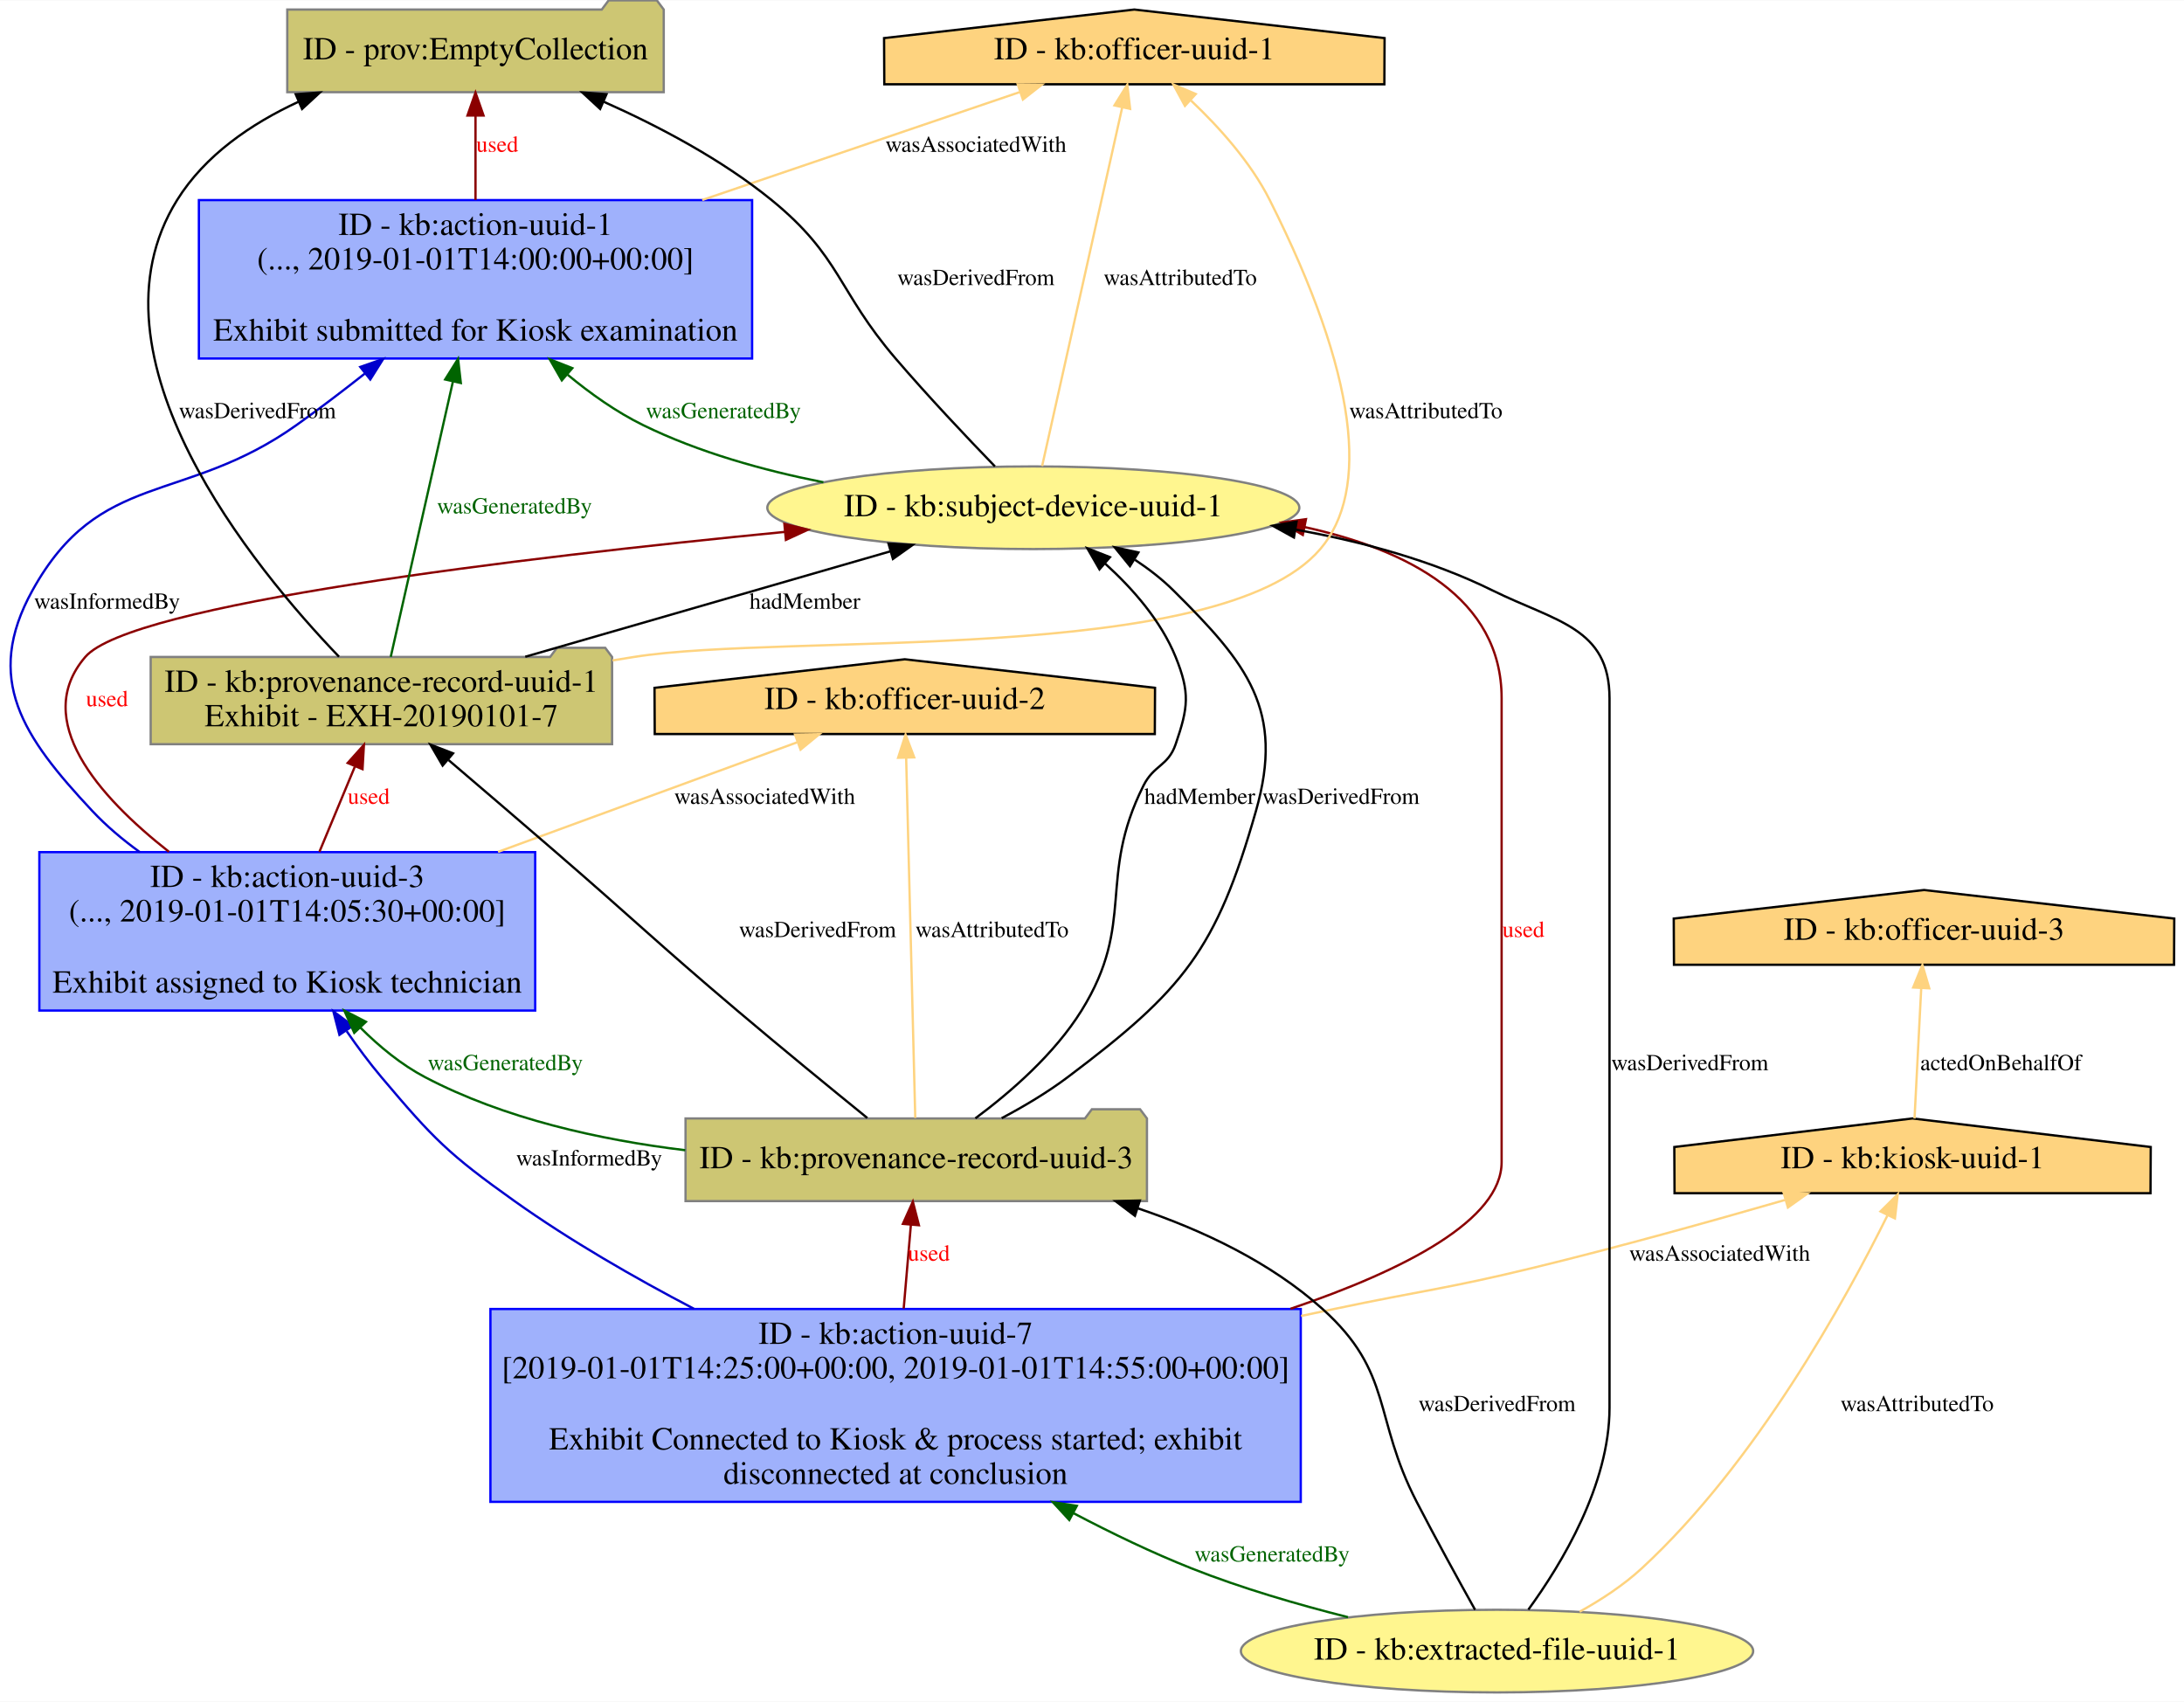
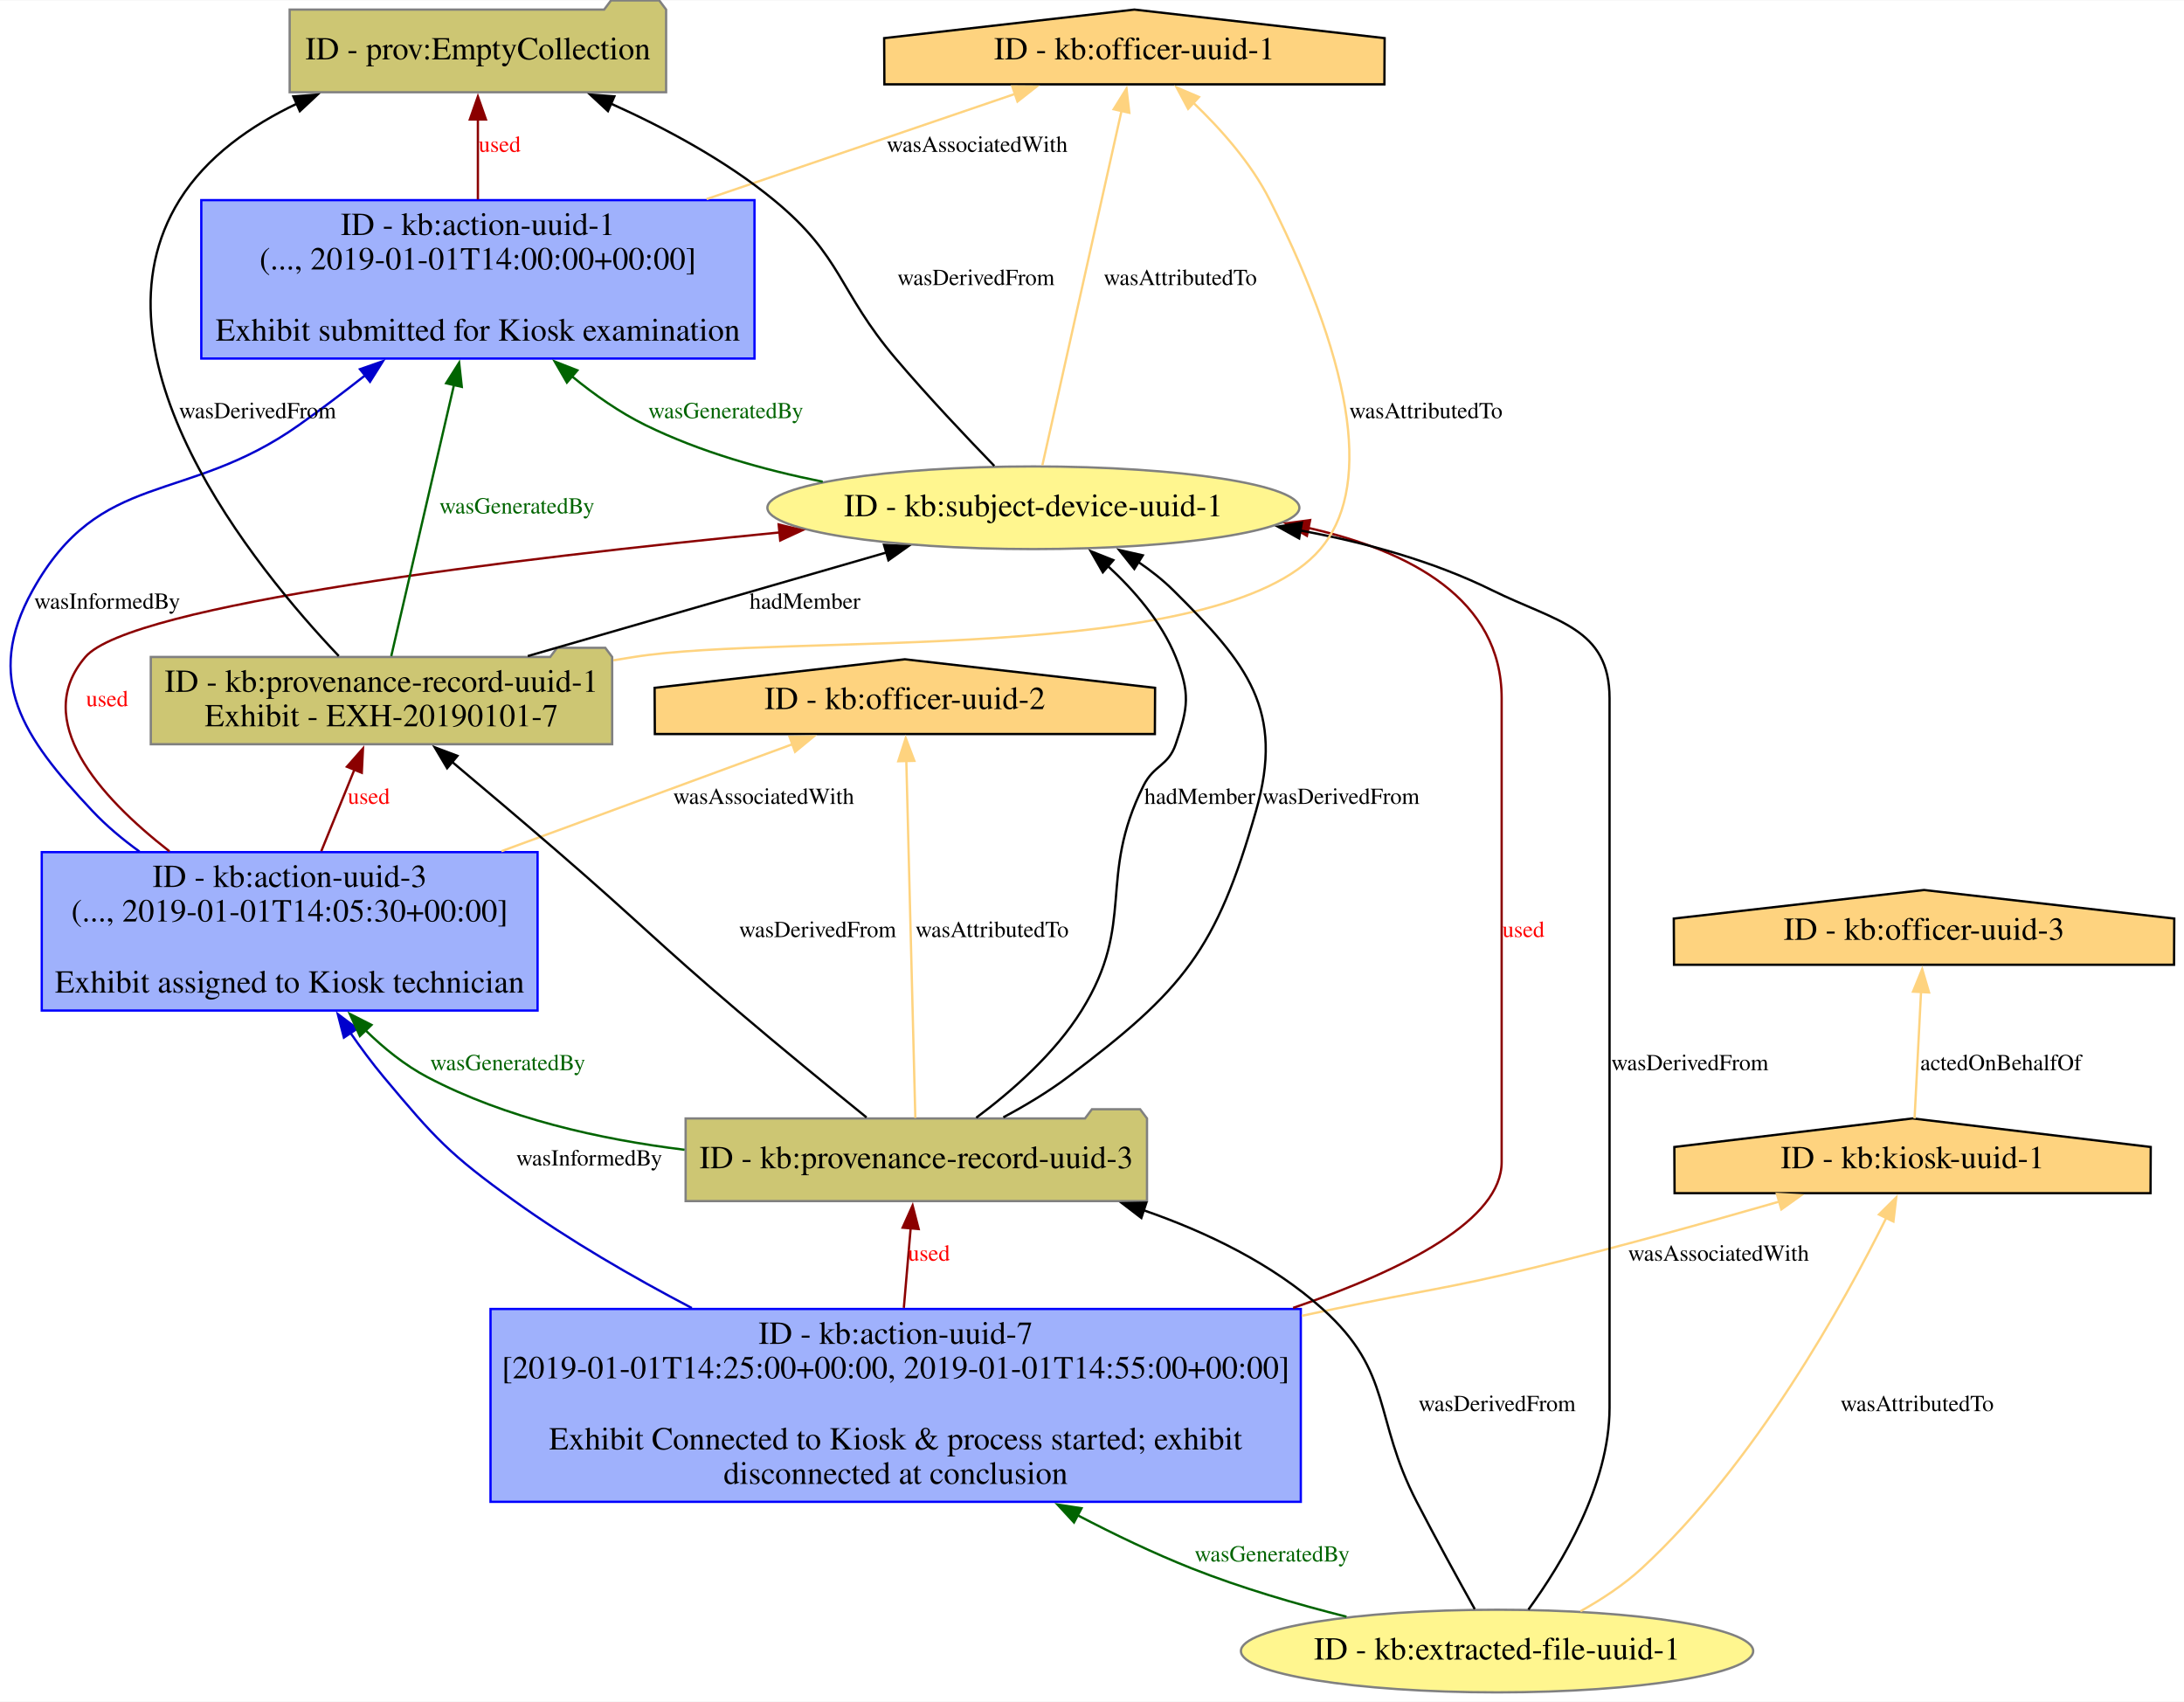
- <svg xmlns="http://www.w3.org/2000/svg" width="951pt" height="741pt" viewBox="0.00 0.00 951.40 741.00">
+ <svg xmlns="http://www.w3.org/2000/svg" width="951pt" height="741pt" viewBox="0.00 0.00 951.45 741.00">
  <g id="graph0" class="graph" transform="scale(1 1) rotate(0) translate(4 737)">
-     <polygon fill="white" stroke="none" points="-4,4 -4,-737 947.4,-737 947.4,4 -4,4" />
+     <polygon fill="white" stroke="none" points="-4,4 -4,-737 947.45,-737 947.45,4 -4,4" />
    <g id="node1" class="node">
-       <polygon fill="#9fb1fc" stroke="#0000ff" points="323.64,-650 82.64,-650 82.64,-581 323.64,-581 323.64,-650" />
-       <text text-anchor="middle" x="203.14" y="-634.8" font-family="Times,serif" font-size="14.00">ID - kb:action-uuid-1</text>
-       <text text-anchor="middle" x="203.14" y="-619.8" font-family="Times,serif" font-size="14.00"> (..., 2019-01-01T14:00:00+00:00]</text>
-       <text text-anchor="middle" x="203.14" y="-588.8" font-family="Times,serif" font-size="14.00">Exhibit submitted for Kiosk examination</text>
+       <polygon fill="#9fb1fc" stroke="#0000ff" points="324.69,-650 83.69,-650 83.69,-581 324.69,-581 324.69,-650" />
+       <text text-anchor="middle" x="204.19" y="-634.8" font-family="Times,serif" font-size="14.00">ID - kb:action-uuid-1</text>
+       <text text-anchor="middle" x="204.19" y="-619.8" font-family="Times,serif" font-size="14.00"> (..., 2019-01-01T14:00:00+00:00]</text>
+       <text text-anchor="middle" x="204.19" y="-588.8" font-family="Times,serif" font-size="14.00">Exhibit submitted for Kiosk examination</text>
    </g>
    <g id="node6" class="node">
-       <polygon fill="#fed37f" stroke="black" points="599.16,-720.56 490.14,-733 381.12,-720.56 381.22,-700.44 599.06,-700.44 599.16,-720.56" />
-       <text text-anchor="middle" x="490.14" y="-711.3" font-family="Times,serif" font-size="14.00">ID - kb:officer-uuid-1</text>
+       <polygon fill="#fed37f" stroke="black" points="599.21,-720.56 490.19,-733 381.18,-720.56 381.28,-700.44 599.11,-700.44 599.21,-720.56" />
+       <text text-anchor="middle" x="490.19" y="-711.3" font-family="Times,serif" font-size="14.00">ID - kb:officer-uuid-1</text>
    </g>
    <g id="edge1" class="edge">
-       <path fill="none" stroke="#fed37f" d="M301.91,-650.05C348.5,-665.88 402.08,-684.08 440.13,-697.01" />
-       <polygon fill="#fed37f" stroke="#fed37f" points="439.35,-700.44 449.94,-700.34 441.6,-693.81 439.35,-700.44" />
-       <text text-anchor="middle" x="421.14" y="-671" font-family="Times,serif" font-size="10.00">wasAssociatedWith</text>
+       <path fill="none" stroke="#fed37f" d="M303.82,-650.46C349.16,-665.92 400.92,-683.57 438.37,-696.33" />
+       <polygon fill="#fed37f" stroke="#fed37f" points="437,-699.56 447.59,-699.48 439.26,-692.94 437,-699.56" />
+       <text text-anchor="middle" x="421.69" y="-671" font-family="Times,serif" font-size="10.00">wasAssociatedWith</text>
    </g>
    <g id="node12" class="node">
-       <polygon fill="#cdc673" stroke="#808080" points="285.14,-733 282.14,-737 261.14,-737 258.14,-733 121.14,-733 121.14,-697 285.14,-697 285.14,-733" />
-       <text text-anchor="middle" x="203.14" y="-711.3" font-family="Times,serif" font-size="14.00">ID - prov:EmptyCollection</text>
+       <polygon fill="#cdc673" stroke="#808080" points="286.19,-733 283.19,-737 262.19,-737 259.19,-733 122.19,-733 122.19,-697 286.19,-697 286.19,-733" />
+       <text text-anchor="middle" x="204.19" y="-711.3" font-family="Times,serif" font-size="14.00">ID - prov:EmptyCollection</text>
    </g>
    <g id="edge2" class="edge">
-       <path fill="none" stroke="#8b0000" d="M203.14,-650.05C203.14,-661.99 203.14,-675.28 203.14,-686.64" />
-       <polygon fill="#8b0000" stroke="#8b0000" points="199.64,-686.83 203.14,-696.83 206.64,-686.83 199.64,-686.83" />
-       <text text-anchor="middle" x="212.64" y="-671" font-family="Times,serif" font-size="10.00" fill="red">used</text>
+       <path fill="none" stroke="#8b0000" d="M204.19,-650.33C204.19,-661.68 204.19,-674.22 204.19,-685.15" />
+       <polygon fill="#8b0000" stroke="#8b0000" points="200.69,-685.14 204.19,-695.14 207.69,-685.14 200.69,-685.14" />
+       <text text-anchor="middle" x="213.69" y="-671" font-family="Times,serif" font-size="10.00" fill="red">used</text>
    </g>
    <g id="node2" class="node">
-       <polygon fill="#9fb1fc" stroke="#0000ff" points="229.14,-366 13.14,-366 13.14,-297 229.14,-297 229.14,-366" />
-       <text text-anchor="middle" x="121.14" y="-350.8" font-family="Times,serif" font-size="14.00">ID - kb:action-uuid-3</text>
-       <text text-anchor="middle" x="121.14" y="-335.8" font-family="Times,serif" font-size="14.00"> (..., 2019-01-01T14:05:30+00:00]</text>
-       <text text-anchor="middle" x="121.14" y="-304.8" font-family="Times,serif" font-size="14.00">Exhibit assigned to Kiosk technician</text>
+       <polygon fill="#9fb1fc" stroke="#0000ff" points="230.19,-366 14.19,-366 14.19,-297 230.19,-297 230.19,-366" />
+       <text text-anchor="middle" x="122.19" y="-350.8" font-family="Times,serif" font-size="14.00">ID - kb:action-uuid-3</text>
+       <text text-anchor="middle" x="122.19" y="-335.8" font-family="Times,serif" font-size="14.00"> (..., 2019-01-01T14:05:30+00:00]</text>
+       <text text-anchor="middle" x="122.19" y="-304.8" font-family="Times,serif" font-size="14.00">Exhibit assigned to Kiosk technician</text>
    </g>
    <g id="edge3" class="edge">
-       <path fill="none" stroke="#0000cd" d="M56.91,-366C49.41,-371.43 42.27,-377.45 36.14,-384 5.95,-416.29 -11.27,-441.33 10.14,-480 39.35,-532.75 75.97,-517.09 125.14,-552 134.98,-558.99 145.23,-566.79 154.94,-574.45" />
-       <polygon fill="#0000cd" stroke="#0000cd" points="152.94,-577.33 162.94,-580.82 157.3,-571.86 152.94,-577.33" />
-       <text text-anchor="middle" x="42.64" y="-472" font-family="Times,serif" font-size="10.00">wasInformedBy</text>
+       <path fill="none" stroke="#0000cd" d="M56.77,-366.24C49.34,-371.6 42.27,-377.53 36.19,-384 5.92,-416.21 -11.29,-441.37 10.19,-480 39.69,-533.03 76.65,-516.97 126.19,-552 135.75,-558.76 145.68,-566.29 155.14,-573.73" />
+       <polygon fill="#0000cd" stroke="#0000cd" points="152.83,-576.36 162.84,-579.85 157.19,-570.89 152.83,-576.36" />
+       <text text-anchor="middle" x="42.69" y="-472" font-family="Times,serif" font-size="10.00">wasInformedBy</text>
    </g>
    <g id="node7" class="node">
-       <polygon fill="#fed37f" stroke="black" points="499.16,-437.56 390.14,-450 281.12,-437.56 281.22,-417.44 499.06,-417.44 499.16,-437.56" />
-       <text text-anchor="middle" x="390.14" y="-428.3" font-family="Times,serif" font-size="14.00">ID - kb:officer-uuid-2</text>
+       <polygon fill="#fed37f" stroke="black" points="499.21,-437.56 390.19,-450 281.18,-437.56 281.28,-417.44 499.11,-417.44 499.21,-437.56" />
+       <text text-anchor="middle" x="390.19" y="-428.3" font-family="Times,serif" font-size="14.00">ID - kb:officer-uuid-2</text>
    </g>
    <g id="edge4" class="edge">
-       <path fill="none" stroke="#fed37f" d="M212.96,-366.12C256.79,-382.17 307.35,-400.69 343.22,-413.82" />
-       <polygon fill="#fed37f" stroke="#fed37f" points="342.33,-417.22 352.93,-417.37 344.74,-410.65 342.33,-417.22" />
-       <text text-anchor="middle" x="329.14" y="-387" font-family="Times,serif" font-size="10.00">wasAssociatedWith</text>
+       <path fill="none" stroke="#fed37f" d="M214.42,-366.4C257.1,-382.08 306.05,-400.08 341.44,-413.08" />
+       <polygon fill="#fed37f" stroke="#fed37f" points="339.95,-416.26 350.55,-416.43 342.37,-409.69 339.95,-416.26" />
+       <text text-anchor="middle" x="328.69" y="-387" font-family="Times,serif" font-size="10.00">wasAssociatedWith</text>
    </g>
    <g id="node9" class="node">
-       <polygon fill="#cdc673" stroke="#808080" points="262.64,-451 259.64,-455 238.64,-455 235.64,-451 61.64,-451 61.64,-413 262.64,-413 262.64,-451" />
-       <text text-anchor="middle" x="162.14" y="-435.8" font-family="Times,serif" font-size="14.00">ID - kb:provenance-record-uuid-1</text>
-       <text text-anchor="middle" x="162.14" y="-420.8" font-family="Times,serif" font-size="14.00">Exhibit - EXH-20190101-7</text>
+       <polygon fill="#cdc673" stroke="#808080" points="262.69,-451 259.69,-455 238.69,-455 235.69,-451 61.69,-451 61.69,-413 262.69,-413 262.69,-451" />
+       <text text-anchor="middle" x="162.19" y="-435.8" font-family="Times,serif" font-size="14.00">ID - kb:provenance-record-uuid-1</text>
+       <text text-anchor="middle" x="162.19" y="-420.8" font-family="Times,serif" font-size="14.00">Exhibit - EXH-20190101-7</text>
    </g>
    <g id="edge5" class="edge">
-       <path fill="none" stroke="#8b0000" d="M135.14,-366.12C140.16,-378.19 145.77,-391.66 150.56,-403.18" />
-       <polygon fill="#8b0000" stroke="#8b0000" points="147.46,-404.83 154.53,-412.72 153.92,-402.14 147.46,-404.83" />
-       <text text-anchor="middle" x="156.64" y="-387" font-family="Times,serif" font-size="10.00" fill="red">used</text>
+       <path fill="none" stroke="#8b0000" d="M135.96,-366.4C140.67,-378 145.9,-390.87 150.44,-402.04" />
+       <polygon fill="#8b0000" stroke="#8b0000" points="147.13,-403.2 154.13,-411.14 153.61,-400.56 147.13,-403.2" />
+       <text text-anchor="middle" x="156.69" y="-387" font-family="Times,serif" font-size="10.00" fill="red">used</text>
    </g>
    <g id="node11" class="node">
-       <ellipse fill="#fff68f" stroke="#808080" cx="446.14" cy="-516" rx="115.88" ry="18" />
-       <text text-anchor="middle" x="446.14" y="-512.3" font-family="Times,serif" font-size="14.00">ID - kb:subject-device-uuid-1</text>
+       <ellipse fill="#fff68f" stroke="#808080" cx="446.19" cy="-516" rx="115.88" ry="18" />
+       <text text-anchor="middle" x="446.19" y="-512.3" font-family="Times,serif" font-size="14.00">ID - kb:subject-device-uuid-1</text>
    </g>
    <g id="edge6" class="edge">
-       <path fill="none" stroke="#8b0000" d="M69.59,-366.15C38.71,-390.4 9.63,-423.56 33.14,-451 52.84,-473.99 222.37,-494.2 338.01,-505.49" />
-       <polygon fill="#8b0000" stroke="#8b0000" points="337.69,-508.97 347.98,-506.45 338.36,-502.01 337.69,-508.97" />
-       <text text-anchor="middle" x="42.64" y="-429.5" font-family="Times,serif" font-size="10.00" fill="red">used</text>
+       <path fill="none" stroke="#8b0000" d="M69.83,-366.34C38.78,-390.54 9.67,-423.55 33.19,-451 52.76,-473.83 220.08,-493.92 335.65,-505.25" />
+       <polygon fill="#8b0000" stroke="#8b0000" points="335.22,-508.73 345.51,-506.21 335.9,-501.76 335.22,-508.73" />
+       <text text-anchor="middle" x="42.69" y="-429.5" font-family="Times,serif" font-size="10.00" fill="red">used</text>
    </g>
    <g id="node3" class="node">
-       <polygon fill="#9fb1fc" stroke="#0000ff" points="562.64,-167 209.64,-167 209.64,-83 562.64,-83 562.64,-167" />
-       <text text-anchor="middle" x="386.14" y="-151.8" font-family="Times,serif" font-size="14.00">ID - kb:action-uuid-7</text>
-       <text text-anchor="middle" x="386.14" y="-136.8" font-family="Times,serif" font-size="14.00"> [2019-01-01T14:25:00+00:00, 2019-01-01T14:55:00+00:00]</text>
-       <text text-anchor="middle" x="386.14" y="-105.8" font-family="Times,serif" font-size="14.00">Exhibit Connected to Kiosk &amp; process started; exhibit </text>
-       <text text-anchor="middle" x="386.14" y="-90.8" font-family="Times,serif" font-size="14.00">disconnected at conclusion</text>
+       <polygon fill="#9fb1fc" stroke="#0000ff" points="562.69,-167 209.69,-167 209.69,-83 562.69,-83 562.69,-167" />
+       <text text-anchor="middle" x="386.19" y="-151.8" font-family="Times,serif" font-size="14.00">ID - kb:action-uuid-7</text>
+       <text text-anchor="middle" x="386.19" y="-136.8" font-family="Times,serif" font-size="14.00"> [2019-01-01T14:25:00+00:00, 2019-01-01T14:55:00+00:00]</text>
+       <text text-anchor="middle" x="386.19" y="-105.8" font-family="Times,serif" font-size="14.00">Exhibit Connected to Kiosk &amp; process started; exhibit </text>
+       <text text-anchor="middle" x="386.19" y="-90.8" font-family="Times,serif" font-size="14.00">disconnected at conclusion</text>
    </g>
    <g id="edge7" class="edge">
-       <path fill="none" stroke="#0000cd" d="M298.29,-167.1C272.29,-180.69 244.32,-196.79 220.14,-214 191.45,-234.42 184.85,-241.08 162.14,-268 156.9,-274.21 151.78,-281.11 147.02,-288.01" />
-       <polygon fill="#0000cd" stroke="#0000cd" points="143.87,-286.42 141.21,-296.68 149.68,-290.32 143.87,-286.42" />
-       <text text-anchor="middle" x="252.64" y="-229.5" font-family="Times,serif" font-size="10.00">wasInformedBy</text>
+       <path fill="none" stroke="#0000cd" d="M297.39,-167.41C271.63,-180.91 244.04,-196.87 220.19,-214 191.85,-234.36 185.58,-241.23 163.19,-268 158.1,-274.09 153.1,-280.84 148.44,-287.59" />
+       <polygon fill="#0000cd" stroke="#0000cd" points="145.82,-285.21 143.16,-295.46 151.63,-289.11 145.82,-285.21" />
+       <text text-anchor="middle" x="252.69" y="-229.5" font-family="Times,serif" font-size="10.00">wasInformedBy</text>
    </g>
    <g id="node5" class="node">
-       <polygon fill="#fed37f" stroke="black" points="932.91,-237.56 829.14,-250 725.37,-237.56 725.47,-217.44 932.81,-217.44 932.91,-237.56" />
-       <text text-anchor="middle" x="829.14" y="-228.3" font-family="Times,serif" font-size="14.00">ID - kb:kiosk-uuid-1</text>
+       <polygon fill="#fed37f" stroke="black" points="932.96,-237.56 829.19,-250 725.42,-237.56 725.52,-217.44 932.87,-217.44 932.96,-237.56" />
+       <text text-anchor="middle" x="829.19" y="-228.3" font-family="Times,serif" font-size="14.00">ID - kb:kiosk-uuid-1</text>
    </g>
    <g id="edge8" class="edge">
-       <path fill="none" stroke="#fed37f" d="M562.78,-163.97C567.62,-164.99 572.41,-166 577.14,-167 615.78,-175.14 625.77,-175.69 664.14,-185 700.78,-193.89 741.6,-205.25 773.47,-214.46" />
-       <polygon fill="#fed37f" stroke="#fed37f" points="772.9,-217.94 783.48,-217.37 774.86,-211.22 772.9,-217.94" />
-       <text text-anchor="middle" x="745.14" y="-188" font-family="Times,serif" font-size="10.00">wasAssociatedWith</text>
+       <path fill="none" stroke="#fed37f" d="M563.09,-164.02C567.84,-165.03 572.55,-166.02 577.19,-167 615.83,-175.14 625.82,-175.69 664.19,-185 700,-193.68 739.79,-204.74 771.33,-213.83" />
+       <polygon fill="#fed37f" stroke="#fed37f" points="770.09,-217.12 780.67,-216.54 772.04,-210.39 770.09,-217.12" />
+       <text text-anchor="middle" x="744.69" y="-188" font-family="Times,serif" font-size="10.00">wasAssociatedWith</text>
    </g>
    <g id="node10" class="node">
-       <polygon fill="#cdc673" stroke="#808080" points="495.64,-250 492.64,-254 471.64,-254 468.64,-250 294.64,-250 294.64,-214 495.64,-214 495.64,-250" />
-       <text text-anchor="middle" x="395.14" y="-228.3" font-family="Times,serif" font-size="14.00">ID - kb:provenance-record-uuid-3</text>
+       <polygon fill="#cdc673" stroke="#808080" points="495.69,-250 492.69,-254 471.69,-254 468.69,-250 294.69,-250 294.69,-214 495.69,-214 495.69,-250" />
+       <text text-anchor="middle" x="395.19" y="-228.3" font-family="Times,serif" font-size="14.00">ID - kb:provenance-record-uuid-3</text>
    </g>
    <g id="edge9" class="edge">
-       <path fill="none" stroke="#8b0000" d="M389.67,-167.2C390.72,-179.48 391.85,-192.62 392.81,-203.77" />
-       <polygon fill="#8b0000" stroke="#8b0000" points="389.32,-204.09 393.66,-213.75 396.3,-203.49 389.32,-204.09" />
-       <text text-anchor="middle" x="400.64" y="-188" font-family="Times,serif" font-size="10.00" fill="red">used</text>
+       <path fill="none" stroke="#8b0000" d="M389.75,-167.5C390.75,-179.16 391.82,-191.58 392.74,-202.31" />
+       <polygon fill="#8b0000" stroke="#8b0000" points="389.23,-202.42 393.57,-212.08 396.21,-201.82 389.23,-202.42" />
+       <text text-anchor="middle" x="400.69" y="-188" font-family="Times,serif" font-size="10.00" fill="red">used</text>
    </g>
    <g id="edge10" class="edge">
-       <path fill="none" stroke="#8b0000" d="M558.18,-167.09C608.44,-184.17 650.14,-205.91 650.14,-231 650.14,-231 650.14,-231 650.14,-433 650.14,-476.65 609.43,-497.67 564.38,-507.56" />
-       <polygon fill="#8b0000" stroke="#8b0000" points="563.53,-504.16 554.41,-509.56 564.91,-511.02 563.53,-504.16" />
-       <text text-anchor="middle" x="659.64" y="-329" font-family="Times,serif" font-size="10.00" fill="red">used</text>
+       <path fill="none" stroke="#8b0000" d="M559.34,-167.47C609.1,-184.49 650.19,-206.09 650.19,-231 650.19,-231 650.19,-231 650.19,-433 650.19,-476.2 610.33,-497.23 565.84,-507.25" />
+       <polygon fill="#8b0000" stroke="#8b0000" points="565.35,-503.78 556.25,-509.2 566.75,-510.63 565.35,-503.78" />
+       <text text-anchor="middle" x="659.69" y="-329" font-family="Times,serif" font-size="10.00" fill="red">used</text>
    </g>
    <g id="node4" class="node">
-       <ellipse fill="#fff68f" stroke="#808080" cx="648.14" cy="-18" rx="111.58" ry="18" />
-       <text text-anchor="middle" x="648.14" y="-14.3" font-family="Times,serif" font-size="14.00">ID - kb:extracted-file-uuid-1</text>
+       <ellipse fill="#fff68f" stroke="#808080" cx="648.19" cy="-18" rx="111.58" ry="18" />
+       <text text-anchor="middle" x="648.19" y="-14.3" font-family="Times,serif" font-size="14.00">ID - kb:extracted-file-uuid-1</text>
    </g>
    <g id="edge11" class="edge">
-       <path fill="none" stroke="darkgreen" d="M583.21,-32.77C561.23,-38.3 536.78,-45.42 515.14,-54 498.05,-60.77 480.35,-69.28 463.74,-78.02" />
-       <polygon fill="darkgreen" stroke="darkgreen" points="461.8,-75.09 454.63,-82.89 465.1,-81.26 461.8,-75.09" />
-       <text text-anchor="middle" x="550.14" y="-57" font-family="Times,serif" font-size="10.00" fill="darkgreen">wasGeneratedBy</text>
+       <path fill="none" stroke="darkgreen" d="M582.59,-32.95C560.78,-38.45 536.61,-45.51 515.19,-54 498.62,-60.57 481.46,-68.78 465.29,-77.24" />
+       <polygon fill="darkgreen" stroke="darkgreen" points="463.88,-74.02 456.69,-81.81 467.17,-80.2 463.88,-74.02" />
+       <text text-anchor="middle" x="550.19" y="-57" font-family="Times,serif" font-size="10.00" fill="darkgreen">wasGeneratedBy</text>
    </g>
    <g id="edge12" class="edge">
-       <path fill="none" stroke="#fed37f" d="M684.12,-35.15C693.53,-40.36 703.23,-46.71 711.14,-54 761.02,-100 800.08,-171.14 818.16,-207.64" />
-       <polygon fill="#fed37f" stroke="#fed37f" points="815.18,-209.51 822.7,-216.97 821.47,-206.45 815.18,-209.51" />
-       <text text-anchor="middle" x="831.14" y="-122.5" font-family="Times,serif" font-size="10.00">wasAttributedTo</text>
+       <path fill="none" stroke="#fed37f" d="M684.51,-35.34C693.8,-40.51 703.38,-46.79 711.19,-54 760.65,-99.61 799.47,-169.93 817.75,-206.7" />
+       <polygon fill="#fed37f" stroke="#fed37f" points="814.56,-208.15 822.09,-215.61 820.86,-205.09 814.56,-208.15" />
+       <text text-anchor="middle" x="831.19" y="-122.5" font-family="Times,serif" font-size="10.00">wasAttributedTo</text>
    </g>
    <g id="edge13" class="edge">
-       <path fill="none" stroke="black" d="M638.57,-36C631.41,-48.83 621.46,-66.91 613.14,-83 594.06,-119.9 603.05,-139.24 572.14,-167 549.54,-187.3 520,-201.3 491.55,-210.9" />
-       <polygon fill="black" stroke="black" points="490.4,-207.59 481.95,-213.98 492.55,-214.25 490.4,-207.59" />
-       <text text-anchor="middle" x="648.14" y="-122.5" font-family="Times,serif" font-size="10.00">wasDerivedFrom</text>
+       <path fill="none" stroke="black" d="M638.47,-36.27C631.32,-49.08 621.45,-67.03 613.19,-83 594.11,-119.9 603.1,-139.24 572.19,-167 550.3,-186.66 521.91,-200.41 494.31,-209.97" />
+       <polygon fill="black" stroke="black" points="493.22,-206.65 484.81,-213.09 495.4,-213.3 493.22,-206.65" />
+       <text text-anchor="middle" x="648.19" y="-122.5" font-family="Times,serif" font-size="10.00">wasDerivedFrom</text>
    </g>
    <g id="edge14" class="edge">
-       <path fill="none" stroke="black" d="M661.79,-36.07C676.29,-55.96 697.14,-90.41 697.14,-124 697.14,-124 697.14,-124 697.14,-433 697.14,-463.82 673.78,-466.35 646.14,-480 619.85,-492.99 589.53,-501.23 560.57,-506.44" />
-       <polygon fill="black" stroke="black" points="559.67,-503.05 550.39,-508.16 560.83,-509.95 559.67,-503.05" />
-       <text text-anchor="middle" x="732.14" y="-271" font-family="Times,serif" font-size="10.00">wasDerivedFrom</text>
+       <path fill="none" stroke="black" d="M661.84,-36.07C676.34,-55.96 697.19,-90.41 697.19,-124 697.19,-124 697.19,-124 697.19,-433 697.19,-463.82 673.83,-466.35 646.19,-480 620.46,-492.72 590.85,-500.88 562.45,-506.11" />
+       <polygon fill="black" stroke="black" points="561.97,-502.64 552.71,-507.78 563.15,-509.54 561.97,-502.64" />
+       <text text-anchor="middle" x="732.19" y="-271" font-family="Times,serif" font-size="10.00">wasDerivedFrom</text>
    </g>
    <g id="node8" class="node">
-       <polygon fill="#fed37f" stroke="black" points="943.16,-337.06 834.14,-349.5 725.12,-337.06 725.22,-316.94 943.06,-316.94 943.16,-337.06" />
-       <text text-anchor="middle" x="834.14" y="-327.8" font-family="Times,serif" font-size="14.00">ID - kb:officer-uuid-3</text>
+       <polygon fill="#fed37f" stroke="black" points="943.21,-337.06 834.19,-349.5 725.18,-337.06 725.28,-316.94 943.11,-316.94 943.21,-337.06" />
+       <text text-anchor="middle" x="834.19" y="-327.8" font-family="Times,serif" font-size="14.00">ID - kb:officer-uuid-3</text>
    </g>
    <g id="edge15" class="edge">
-       <path fill="none" stroke="#fed37f" d="M830.01,-249.98C830.82,-265.71 832.02,-289.24 832.93,-306.81" />
-       <polygon fill="#fed37f" stroke="#fed37f" points="829.43,-307.05 833.44,-316.85 836.42,-306.69 829.43,-307.05" />
-       <text text-anchor="middle" x="867.64" y="-271" font-family="Times,serif" font-size="10.00">actedOnBehalfOf</text>
+       <path fill="none" stroke="#fed37f" d="M830.07,-249.98C830.85,-265.25 832.01,-287.87 832.9,-305.25" />
+       <polygon fill="#fed37f" stroke="#fed37f" points="829.39,-305.23 833.4,-315.04 836.38,-304.87 829.39,-305.23" />
+       <text text-anchor="middle" x="867.69" y="-271" font-family="Times,serif" font-size="10.00">actedOnBehalfOf</text>
    </g>
    <g id="edge16" class="edge">
-       <path fill="none" stroke="darkgreen" d="M166.22,-451.07C172.49,-478.8 184.66,-532.69 193.31,-571" />
-       <polygon fill="darkgreen" stroke="darkgreen" points="189.92,-571.88 195.54,-580.86 196.75,-570.34 189.92,-571.88" />
-       <text text-anchor="middle" x="220.14" y="-513.5" font-family="Times,serif" font-size="10.00" fill="darkgreen">wasGeneratedBy</text>
+       <path fill="none" stroke="darkgreen" d="M166.45,-451.4C172.83,-478.96 185.05,-531.79 193.86,-569.86" />
+       <polygon fill="darkgreen" stroke="darkgreen" points="190.36,-570.24 196.02,-579.19 197.18,-568.66 190.36,-570.24" />
+       <text text-anchor="middle" x="221.19" y="-513.5" font-family="Times,serif" font-size="10.00" fill="darkgreen">wasGeneratedBy</text>
    </g>
    <g id="edge17" class="edge">
-       <path fill="none" stroke="#fed37f" d="M262.84,-449.5C265.98,-450.01 269.08,-450.51 272.14,-451 338.55,-461.65 527.43,-446.88 571.14,-498 592.71,-523.23 587.57,-573.6 549.14,-650 540.84,-666.5 527.02,-681.83 514.84,-693.35" />
-       <polygon fill="#fed37f" stroke="#fed37f" points="512.19,-691.03 507.14,-700.35 516.9,-696.21 512.19,-691.03" />
-       <text text-anchor="middle" x="617.14" y="-555" font-family="Times,serif" font-size="10.00">wasAttributedTo</text>
+       <path fill="none" stroke="#fed37f" d="M263.19,-449.55C266.23,-450.04 269.23,-450.52 272.19,-451 338.61,-461.65 527.48,-446.88 571.19,-498 592.77,-523.23 587.63,-573.6 549.19,-650 541.11,-666.08 527.77,-681.05 515.83,-692.46" />
+       <polygon fill="#fed37f" stroke="#fed37f" points="513.6,-689.75 508.59,-699.09 518.33,-694.92 513.6,-689.75" />
+       <text text-anchor="middle" x="617.19" y="-555" font-family="Times,serif" font-size="10.00">wasAttributedTo</text>
    </g>
    <g id="edge18" class="edge">
-       <path fill="none" stroke="black" d="M224.82,-451.1C272.09,-464.75 336.64,-483.38 383.83,-497.01" />
-       <polygon fill="black" stroke="black" points="383.04,-500.42 393.62,-499.84 384.98,-493.7 383.04,-500.42" />
-       <text text-anchor="middle" x="346.64" y="-472" font-family="Times,serif" font-size="10.00">hadMember</text>
+       <path fill="none" stroke="black" d="M225.93,-451.4C272.56,-464.87 335.57,-483.06 382.25,-496.54" />
+       <polygon fill="black" stroke="black" points="381.11,-499.85 391.69,-499.26 383.05,-493.13 381.11,-499.85" />
+       <text text-anchor="middle" x="346.69" y="-472" font-family="Times,serif" font-size="10.00">hadMember</text>
    </g>
    <g id="edge19" class="edge">
-       <path fill="none" stroke="black" d="M143.67,-451.12C106.69,-489.64 30.65,-581.72 73.14,-650 85.3,-669.54 105.36,-683.28 126.13,-692.88" />
-       <polygon fill="black" stroke="black" points="124.81,-696.12 135.38,-696.88 127.59,-689.7 124.81,-696.12" />
-       <text text-anchor="middle" x="108.14" y="-555" font-family="Times,serif" font-size="10.00">wasDerivedFrom</text>
+       <path fill="none" stroke="black" d="M143.58,-451.43C106.8,-490.16 31.88,-582 74.19,-650 86.02,-669 105.33,-682.53 125.49,-692.09" />
+       <polygon fill="black" stroke="black" points="123.8,-695.17 134.36,-695.99 126.62,-688.76 123.8,-695.17" />
+       <text text-anchor="middle" x="108.19" y="-555" font-family="Times,serif" font-size="10.00">wasDerivedFrom</text>
    </g>
    <g id="edge20" class="edge">
-       <path fill="none" stroke="darkgreen" d="M294.51,-236.16C257.21,-240.68 215.63,-249.87 181.14,-268 170.84,-273.41 161.29,-281.26 152.97,-289.58" />
-       <polygon fill="darkgreen" stroke="darkgreen" points="150.32,-287.29 146,-296.96 155.41,-292.1 150.32,-287.29" />
-       <text text-anchor="middle" x="216.14" y="-271" font-family="Times,serif" font-size="10.00" fill="darkgreen">wasGeneratedBy</text>
+       <path fill="none" stroke="darkgreen" d="M294.23,-236.34C257.31,-240.9 216.27,-250.07 182.19,-268 172.41,-273.15 163.3,-280.49 155.29,-288.34" />
+       <polygon fill="darkgreen" stroke="darkgreen" points="152.78,-285.9 148.39,-295.54 157.84,-290.74 152.78,-285.9" />
+       <text text-anchor="middle" x="217.19" y="-271" font-family="Times,serif" font-size="10.00" fill="darkgreen">wasGeneratedBy</text>
    </g>
    <g id="edge21" class="edge">
-       <path fill="none" stroke="#fed37f" d="M394.71,-250.22C393.81,-285.65 391.76,-366.72 390.74,-407.16" />
-       <polygon fill="#fed37f" stroke="#fed37f" points="387.24,-407.1 390.49,-417.19 394.24,-407.28 387.24,-407.1" />
-       <text text-anchor="middle" x="428.14" y="-329" font-family="Times,serif" font-size="10.00">wasAttributedTo</text>
+       <path fill="none" stroke="#fed37f" d="M394.76,-250.22C393.87,-285.27 391.86,-365 390.83,-405.85" />
+       <polygon fill="#fed37f" stroke="#fed37f" points="387.33,-405.59 390.58,-415.67 394.33,-405.76 387.33,-405.59" />
+       <text text-anchor="middle" x="428.19" y="-329" font-family="Times,serif" font-size="10.00">wasAttributedTo</text>
    </g>
    <g id="edge22" class="edge">
-       <path fill="none" stroke="black" d="M373.81,-250.21C358.05,-262.99 336.12,-280.93 317.14,-297 281.56,-327.12 273.41,-335.52 238.14,-366 222.77,-379.29 205.57,-394.01 191.42,-406.08" />
-       <polygon fill="black" stroke="black" points="188.82,-403.7 183.49,-412.85 193.37,-409.02 188.82,-403.7" />
-       <text text-anchor="middle" x="352.14" y="-329" font-family="Times,serif" font-size="10.00">wasDerivedFrom</text>
+       <path fill="none" stroke="black" d="M373.5,-250.44C357.75,-263.19 335.99,-280.98 317.19,-297 281.96,-327.02 274.21,-335.74 239.19,-366 223.96,-379.17 206.86,-393.63 192.65,-405.57" />
+       <polygon fill="black" stroke="black" points="190.79,-402.56 185.37,-411.67 195.29,-407.93 190.79,-402.56" />
+       <text text-anchor="middle" x="352.19" y="-329" font-family="Times,serif" font-size="10.00">wasDerivedFrom</text>
    </g>
    <g id="edge23" class="edge">
-       <path fill="none" stroke="black" d="M420.9,-250.05C436.42,-261.58 455.39,-278.11 467.14,-297 491,-335.36 473.88,-354.62 494.14,-395 498.68,-404.06 504.85,-403.41 508.14,-413 513.62,-428.97 514.48,-435.35 508.14,-451 501.76,-466.76 489.43,-480.79 477.43,-491.66" />
-       <polygon fill="black" stroke="black" points="474.96,-489.17 469.66,-498.34 479.53,-494.48 474.96,-489.17" />
-       <text text-anchor="middle" x="518.64" y="-387" font-family="Times,serif" font-size="10.00">hadMember</text>
+       <path fill="none" stroke="black" d="M421.3,-250.31C436.76,-261.82 455.53,-278.25 467.19,-297 491.06,-335.36 473.94,-354.62 494.19,-395 498.74,-404.06 504.91,-403.41 508.19,-413 513.68,-428.97 514.53,-435.35 508.19,-451 501.98,-466.35 490.13,-480.05 478.43,-490.8" />
+       <polygon fill="black" stroke="black" points="476.44,-487.89 471.17,-497.09 481.02,-493.18 476.44,-487.89" />
+       <text text-anchor="middle" x="518.69" y="-387" font-family="Times,serif" font-size="10.00">hadMember</text>
    </g>
    <g id="edge24" class="edge">
-       <path fill="none" stroke="black" d="M432.35,-250.11C442.1,-255.28 452.33,-261.37 461.14,-268 511.58,-305.97 525.83,-323.28 543.14,-384 555.64,-427.82 539.51,-447.93 507.14,-480 502.19,-484.91 496.41,-489.37 490.42,-493.33" />
-       <polygon fill="black" stroke="black" points="488.24,-490.57 481.56,-498.79 491.91,-496.52 488.24,-490.57" />
-       <text text-anchor="middle" x="580.14" y="-387" font-family="Times,serif" font-size="10.00">wasDerivedFrom</text>
+       <path fill="none" stroke="black" d="M433.1,-250.48C442.63,-255.57 452.59,-261.53 461.19,-268 511.64,-305.97 525.88,-323.28 543.19,-384 555.69,-427.82 539.57,-447.93 507.19,-480 502.58,-484.57 497.25,-488.75 491.71,-492.51" />
+       <polygon fill="black" stroke="black" points="490.16,-489.35 483.54,-497.62 493.87,-495.28 490.16,-489.35" />
+       <text text-anchor="middle" x="580.19" y="-387" font-family="Times,serif" font-size="10.00">wasDerivedFrom</text>
    </g>
    <g id="edge25" class="edge">
-       <path fill="none" stroke="darkgreen" d="M354.68,-527.1C328.42,-532.29 300.36,-540.13 276.14,-552 264.56,-557.68 253.31,-565.63 243.25,-573.96" />
-       <polygon fill="darkgreen" stroke="darkgreen" points="240.74,-571.5 235.46,-580.69 245.32,-576.8 240.74,-571.5" />
-       <text text-anchor="middle" x="311.14" y="-555" font-family="Times,serif" font-size="10.00" fill="darkgreen">wasGeneratedBy</text>
+       <path fill="none" stroke="darkgreen" d="M354.4,-527.34C328.54,-532.53 301,-540.32 277.19,-552 265.96,-557.51 255.03,-565.16 245.21,-573.23" />
+       <polygon fill="darkgreen" stroke="darkgreen" points="242.97,-570.54 237.66,-579.71 247.53,-575.85 242.97,-570.54" />
+       <text text-anchor="middle" x="312.19" y="-555" font-family="Times,serif" font-size="10.00" fill="darkgreen">wasGeneratedBy</text>
    </g>
    <g id="edge26" class="edge">
-       <path fill="none" stroke="#fed37f" d="M449.97,-534.14C457.84,-569.38 475.86,-650.04 484.84,-690.28" />
-       <polygon fill="#fed37f" stroke="#fed37f" points="481.48,-691.26 487.07,-700.26 488.31,-689.73 481.48,-691.26" />
-       <text text-anchor="middle" x="510.14" y="-613" font-family="Times,serif" font-size="10.00">wasAttributedTo</text>
+       <path fill="none" stroke="#fed37f" d="M450.1,-534.48C457.93,-569.55 475.58,-648.56 484.62,-689.05" />
+       <polygon fill="#fed37f" stroke="#fed37f" points="481.16,-689.59 486.75,-698.58 487.99,-688.06 481.16,-689.59" />
+       <text text-anchor="middle" x="510.19" y="-613" font-family="Times,serif" font-size="10.00">wasAttributedTo</text>
    </g>
    <g id="edge27" class="edge">
-       <path fill="none" stroke="black" d="M429.42,-534C417.14,-546.68 400.22,-564.58 386.14,-581 360.8,-610.57 362.33,-625.4 332.14,-650 310.41,-667.7 282.97,-682.18 258.99,-692.85" />
-       <polygon fill="black" stroke="black" points="257.43,-689.71 249.65,-696.9 260.21,-696.14 257.43,-689.71" />
-       <text text-anchor="middle" x="421.14" y="-613" font-family="Times,serif" font-size="10.00">wasDerivedFrom</text>
+       <path fill="none" stroke="black" d="M429.16,-534.23C416.89,-546.88 400.1,-564.63 386.19,-581 361.16,-610.47 363.06,-625.44 333.19,-650 312.18,-667.28 285.72,-681.44 262.24,-692" />
+       <polygon fill="black" stroke="black" points="260.85,-688.79 253.08,-695.99 263.64,-695.2 260.85,-688.79" />
+       <text text-anchor="middle" x="421.19" y="-613" font-family="Times,serif" font-size="10.00">wasDerivedFrom</text>
    </g>
  </g>
</svg>
